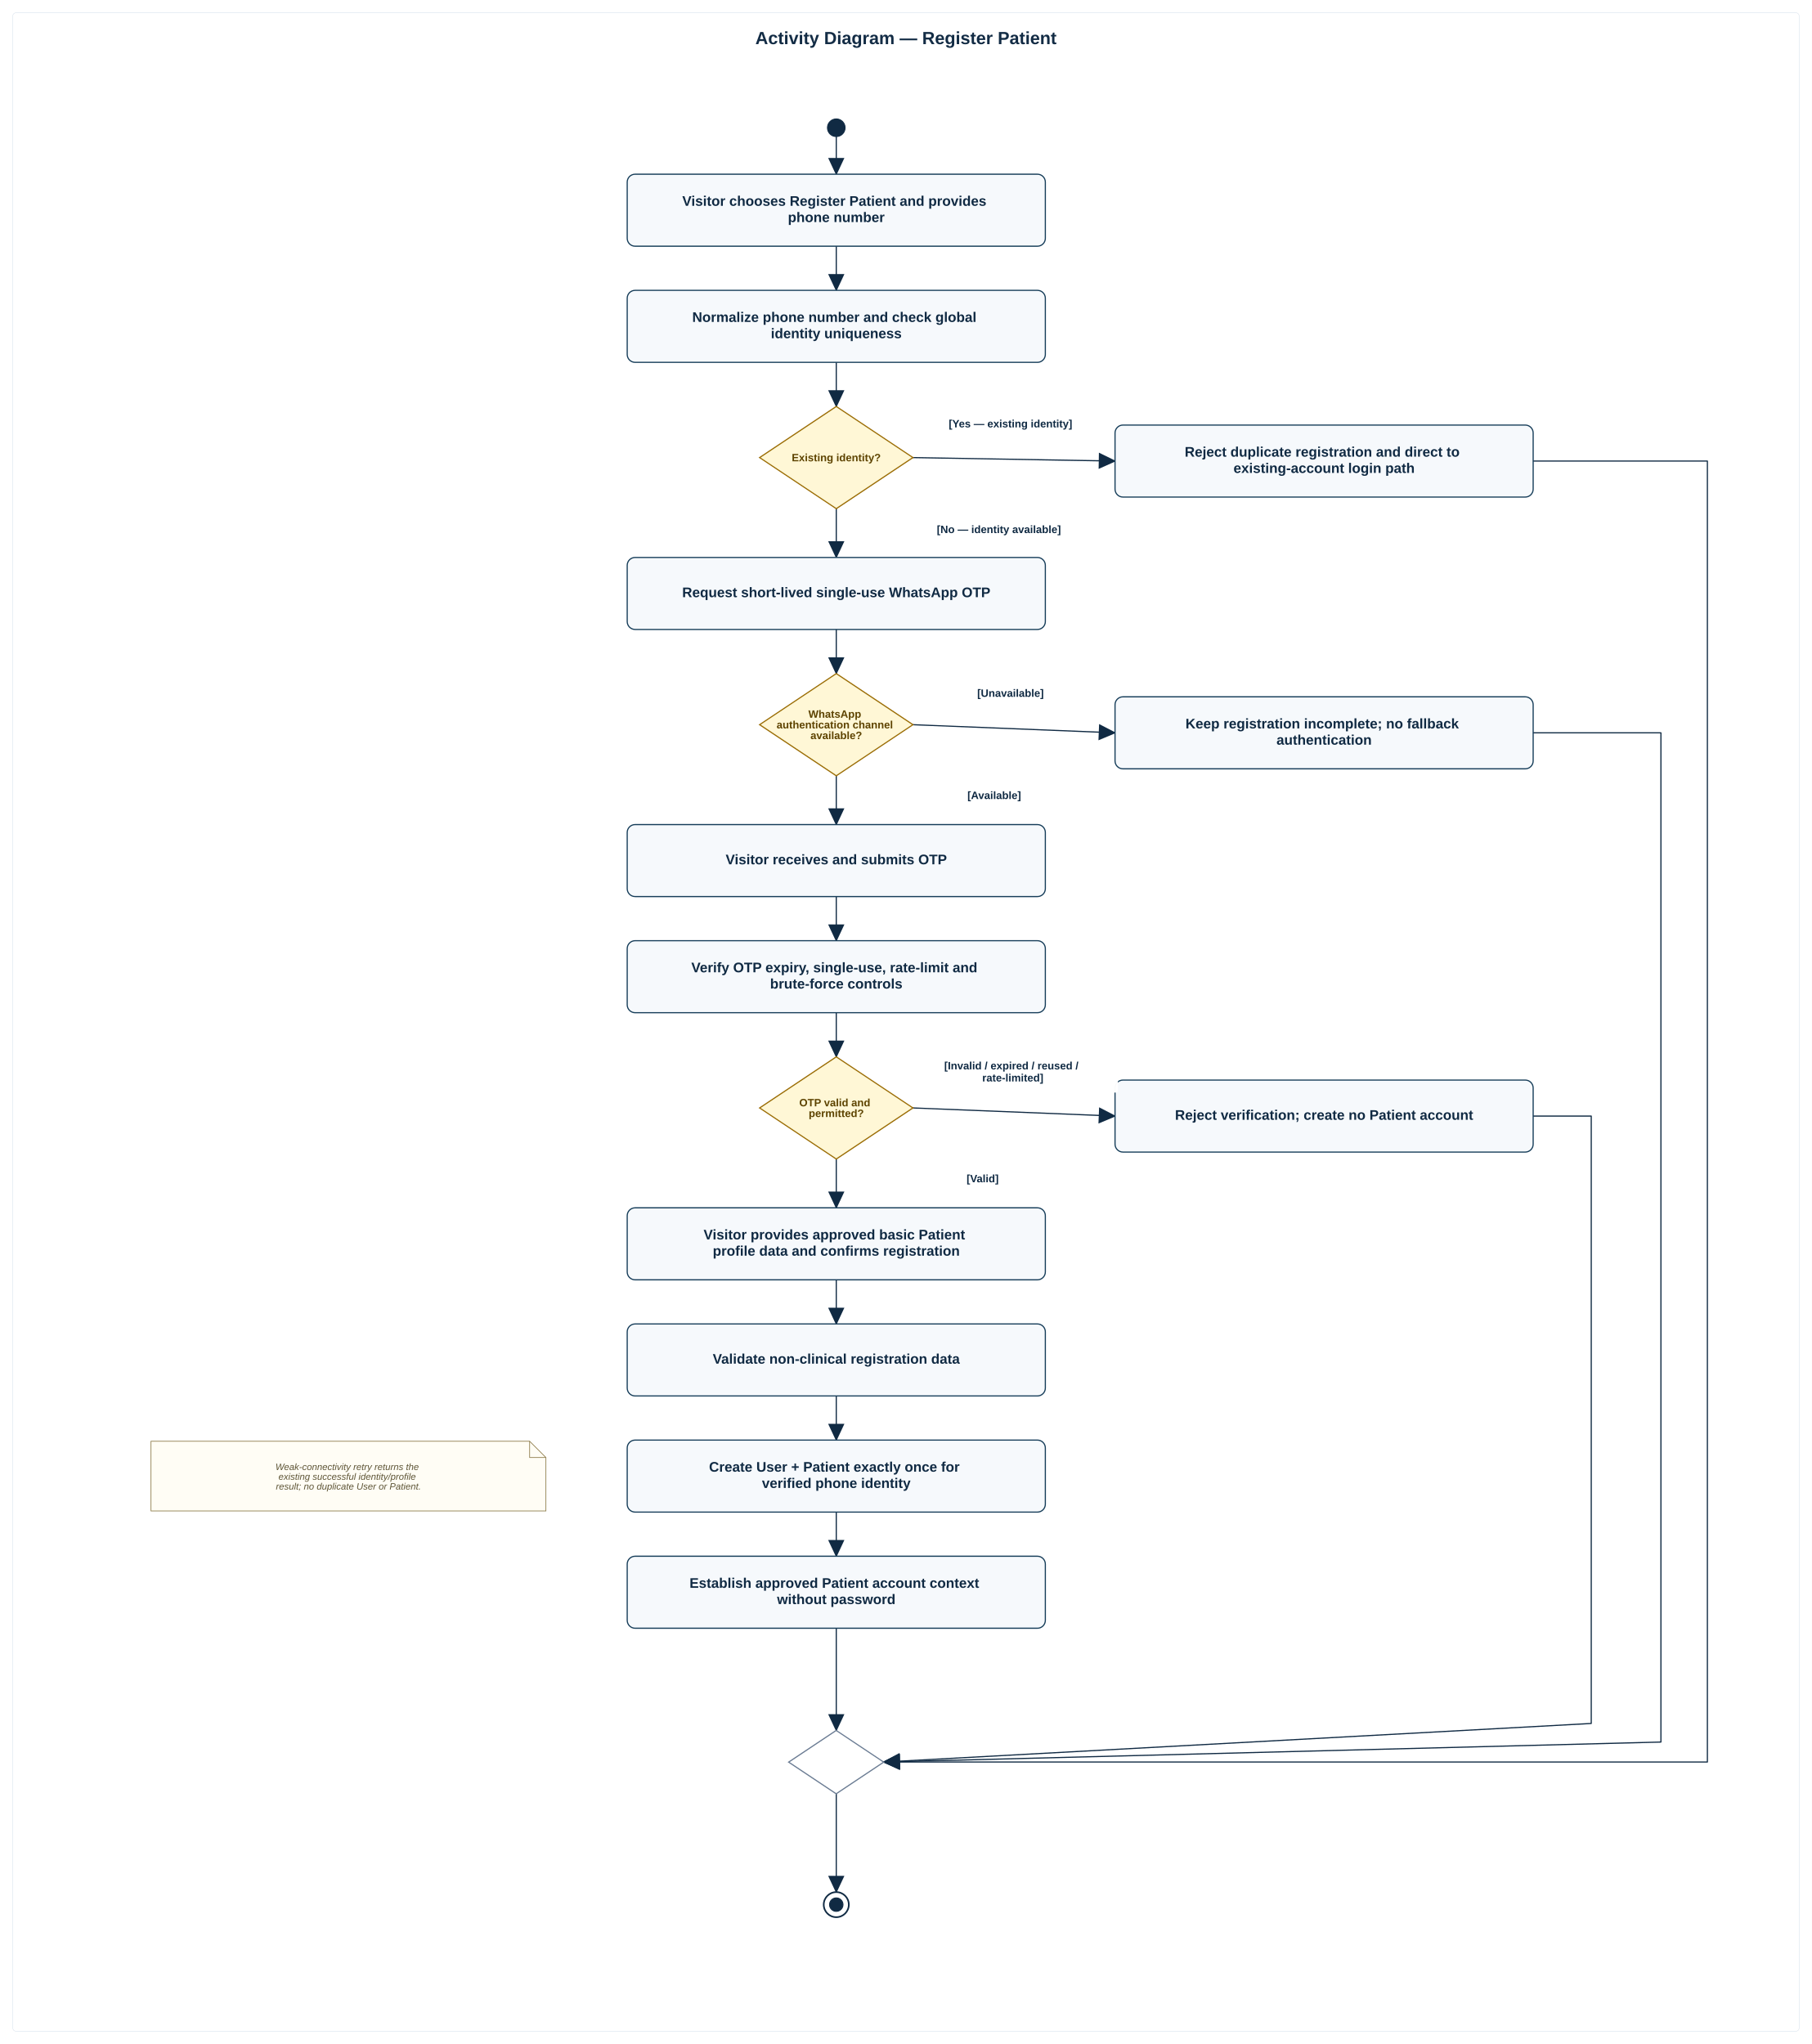
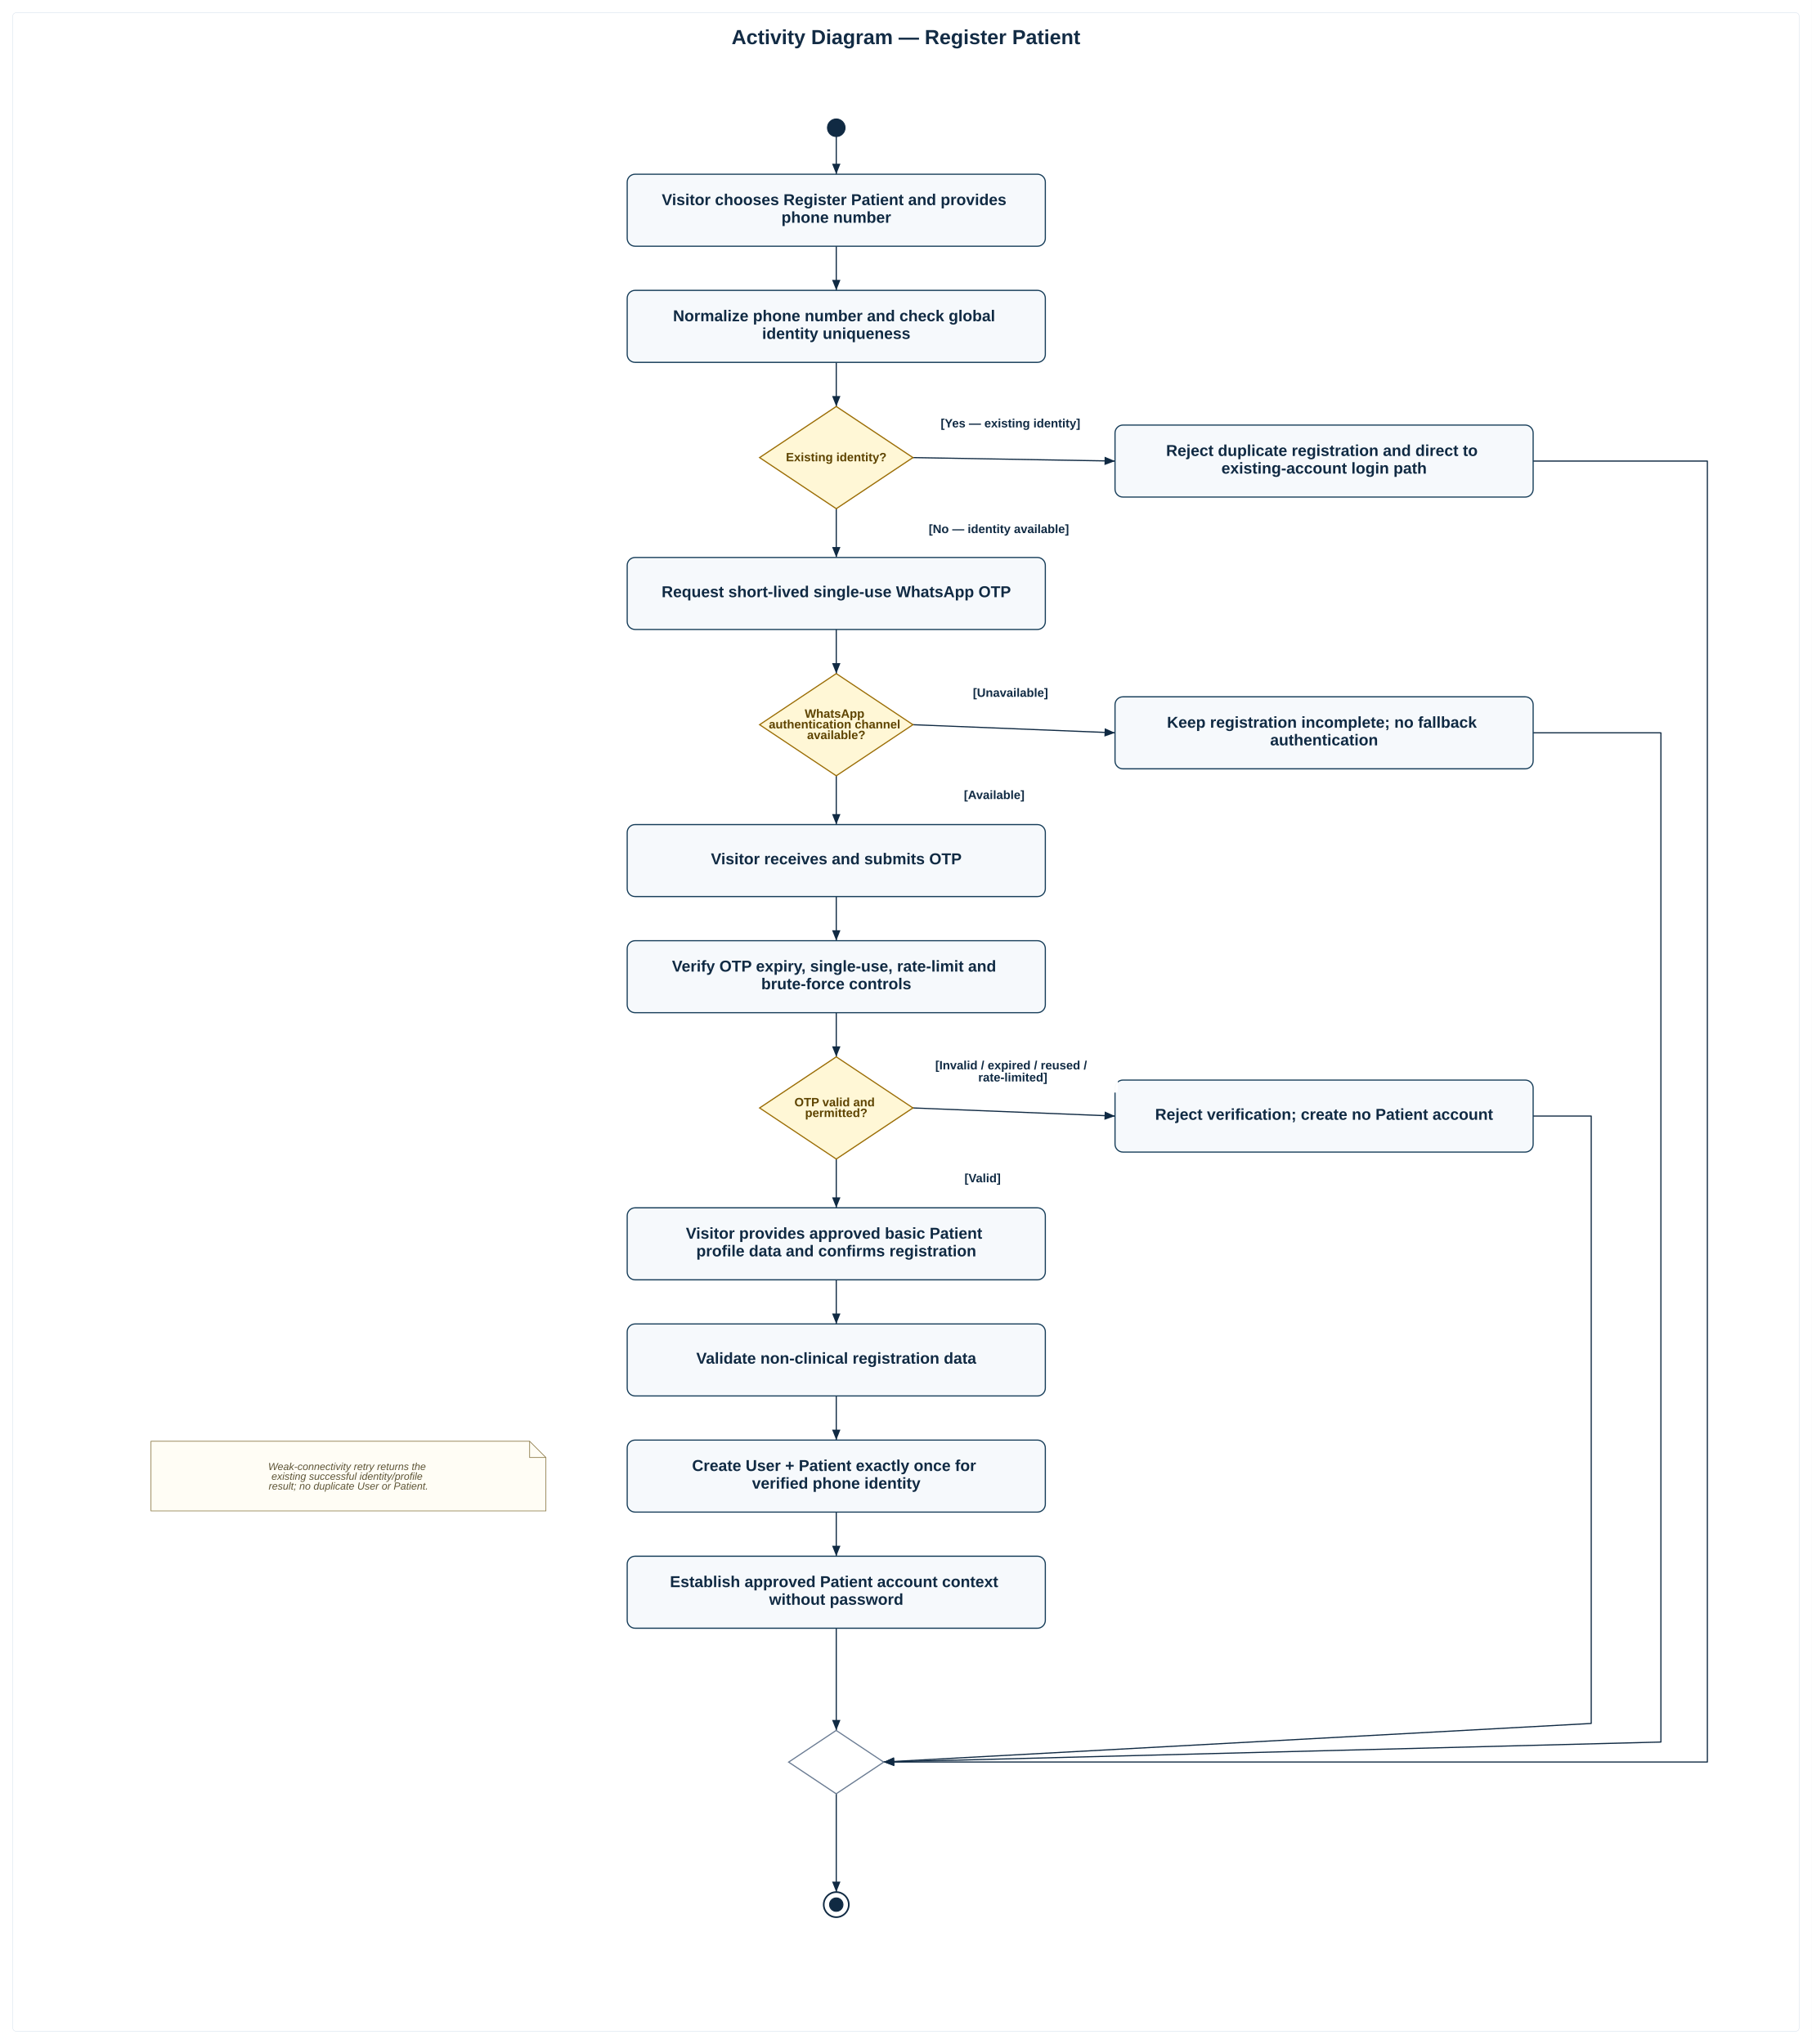
- <svg xmlns="http://www.w3.org/2000/svg" width="7800" height="8800" viewBox="0 0 7800 8800" role="img" aria-labelledby="diagram-title diagram-description">
+ <svg xmlns="http://www.w3.org/2000/svg" width="7261" height="8192" viewBox="0 0 7800 8800" role="img" aria-labelledby="diagram-title diagram-description">
  <defs>
    <style>
      .page { fill:#FFFFFF; } .page-border { fill:none; stroke:#D9E2EC; stroke-width:2; }
-       .page-title { font-family:Arial,sans-serif; font-size:76px; font-weight:700; fill:#132C45; }
-       .action-box { fill:#F6F9FC; stroke:#163D59; stroke-width:5; } .action-text { font-family:Arial,sans-serif; font-size:60px; font-weight:600; fill:#102A43; }
-       .decision-box { fill:#FFF7D6; stroke:#9B6D05; stroke-width:5; } .decision-text { font-family:Arial,sans-serif; font-size:46px; font-weight:700; fill:#5D4300; }
+       .page-title { font-family:Arial,sans-serif; font-size:88px; font-weight:700; fill:#132C45; }
+       .action-box { fill:#F6F9FC; stroke:#163D59; stroke-width:5; } .action-text { font-family:Arial,sans-serif; font-size:68px; font-weight:600; fill:#102A43; }
+       .decision-box { fill:#FFF7D6; stroke:#9B6D05; stroke-width:5; } .decision-text { font-family:Arial,sans-serif; font-size:52px; font-weight:700; fill:#5D4300; }
      .merge-box { fill:#FFFFFF; stroke:#6B7C93; stroke-width:5; } .merge-text { font-family:Arial,sans-serif; font-size:38px; font-weight:600; fill:#334E68; }
      .initial-node,.final-core { fill:#102A43; stroke:#102A43; stroke-width:4; } .final-ring { fill:#FFFFFF; stroke:#102A43; stroke-width:7; }
      .control-flow { fill:none; stroke:#102A43; stroke-width:5; stroke-linejoin:round; stroke-linecap:round; }
-       .label-bg { fill:#FFFFFF; opacity:.98; } .guard-text { font-family:Arial,sans-serif; font-size:46px; font-weight:700; fill:#102A43; }
-       .note-box { fill:#FFFDF5; stroke:#8C7A48; stroke-width:3; } .note-fold { fill:none; stroke:#8C7A48; stroke-width:3; } .note-text { font-family:Arial,sans-serif; font-size:40px; font-style:italic; fill:#5D5435; }
+       .label-bg { fill:#FFFFFF; opacity:.98; } .guard-text { font-family:Arial,sans-serif; font-size:52px; font-weight:700; fill:#102A43; }
+       .note-box { fill:#FFFDF5; stroke:#8C7A48; stroke-width:3; } .note-fold { fill:none; stroke:#8C7A48; stroke-width:3; } .note-text { font-family:Arial,sans-serif; font-size:44px; font-style:italic; fill:#5D5435; }
    </style>
-     <marker id="activity-arrow" markerWidth="16" markerHeight="14" refX="14" refY="7" orient="auto" markerUnits="strokeWidth">
-       <path d="M 0 0 L 15 7 L 0 14 Z" fill="#102A43" />
+     <marker id="activity-arrow" viewBox="0 0 16 14" markerWidth="48" markerHeight="42" refX="16" refY="7" orient="auto" markerUnits="userSpaceOnUse">
+       <path d="M 1 1 L 16 7 L 1 13 Z" fill="#102A43" />
    </marker>
  </defs>
  <rect x="0" y="0" width="7800" height="8800" class="page" />
  <rect x="55" y="55" width="7690" height="8690" rx="14" class="page-border" />
  <text x="3900" y="190" class="page-title" text-anchor="middle">Activity Diagram — Register Patient</text>
  <g aria-label="Activity control flows">
    <g id="relation.ad01.f01" data-kind="control-flow" data-semantic-id="relation.ad01.f01" data-source="activity.ad01.initial" data-target="activity.ad01.a01" aria-label="Control flow">
      <polyline points="3600,588 3600,750" class="control-flow" marker-end="url(#activity-arrow)" />
    </g>
    <g id="relation.ad01.f02" data-kind="control-flow" data-semantic-id="relation.ad01.f02" data-source="activity.ad01.a01" data-target="activity.ad01.a02" aria-label="Control flow">
      <polyline points="3600,1060 3600,1250" class="control-flow" marker-end="url(#activity-arrow)" />
    </g>
    <g id="relation.ad01.f03" data-kind="control-flow" data-semantic-id="relation.ad01.f03" data-source="activity.ad01.a02" data-target="activity.ad01.d01" aria-label="Control flow">
      <polyline points="3600,1560 3600,1750" class="control-flow" marker-end="url(#activity-arrow)" />
    </g>
    <g id="relation.ad01.f04" data-kind="control-flow" data-semantic-id="relation.ad01.f04" data-source="activity.ad01.d01" data-target="activity.ad01.a03" aria-label="[Yes — existing identity]">
      <polyline points="3930,1970 4800,1985" class="control-flow" marker-end="url(#activity-arrow)" />
    </g>
    <g id="relation.ad01.f05" data-kind="control-flow" data-semantic-id="relation.ad01.f05" data-source="activity.ad01.a03" data-target="activity.ad01.mend" aria-label="Control flow">
      <polyline points="6600,1985 7350,1985 7350,7586 3804,7586" class="control-flow" marker-end="url(#activity-arrow)" />
    </g>
    <g id="relation.ad01.f06" data-kind="control-flow" data-semantic-id="relation.ad01.f06" data-source="activity.ad01.d01" data-target="activity.ad01.a04" aria-label="[No — identity available]">
      <polyline points="3600,2190 3600,2400" class="control-flow" marker-end="url(#activity-arrow)" />
    </g>
    <g id="relation.ad01.f07" data-kind="control-flow" data-semantic-id="relation.ad01.f07" data-source="activity.ad01.a04" data-target="activity.ad01.d02" aria-label="Control flow">
      <polyline points="3600,2710 3600,2900" class="control-flow" marker-end="url(#activity-arrow)" />
    </g>
    <g id="relation.ad01.f08" data-kind="control-flow" data-semantic-id="relation.ad01.f08" data-source="activity.ad01.d02" data-target="activity.ad01.a05" aria-label="[Unavailable]">
      <polyline points="3930,3120 4800,3155" class="control-flow" marker-end="url(#activity-arrow)" />
    </g>
    <g id="relation.ad01.f09" data-kind="control-flow" data-semantic-id="relation.ad01.f09" data-source="activity.ad01.a05" data-target="activity.ad01.mend" aria-label="Control flow">
      <polyline points="6600,3155 7150,3155 7150,7500 3804,7586" class="control-flow" marker-end="url(#activity-arrow)" />
    </g>
    <g id="relation.ad01.f10" data-kind="control-flow" data-semantic-id="relation.ad01.f10" data-source="activity.ad01.d02" data-target="activity.ad01.a06" aria-label="[Available]">
      <polyline points="3600,3340 3600,3550" class="control-flow" marker-end="url(#activity-arrow)" />
    </g>
    <g id="relation.ad01.f11" data-kind="control-flow" data-semantic-id="relation.ad01.f11" data-source="activity.ad01.a06" data-target="activity.ad01.a07" aria-label="Control flow">
      <polyline points="3600,3860 3600,4050" class="control-flow" marker-end="url(#activity-arrow)" />
    </g>
    <g id="relation.ad01.f12" data-kind="control-flow" data-semantic-id="relation.ad01.f12" data-source="activity.ad01.a07" data-target="activity.ad01.d03" aria-label="Control flow">
      <polyline points="3600,4360 3600,4550" class="control-flow" marker-end="url(#activity-arrow)" />
    </g>
    <g id="relation.ad01.f13" data-kind="control-flow" data-semantic-id="relation.ad01.f13" data-source="activity.ad01.d03" data-target="activity.ad01.a08" aria-label="[Invalid / expired / reused / rate-limited]">
      <polyline points="3930,4770 4800,4805" class="control-flow" marker-end="url(#activity-arrow)" />
    </g>
    <g id="relation.ad01.f14" data-kind="control-flow" data-semantic-id="relation.ad01.f14" data-source="activity.ad01.a08" data-target="activity.ad01.mend" aria-label="Control flow">
      <polyline points="6600,4805 6850,4805 6850,7420 3804,7586" class="control-flow" marker-end="url(#activity-arrow)" />
    </g>
    <g id="relation.ad01.f15" data-kind="control-flow" data-semantic-id="relation.ad01.f15" data-source="activity.ad01.d03" data-target="activity.ad01.a09" aria-label="[Valid]">
      <polyline points="3600,4990 3600,5200" class="control-flow" marker-end="url(#activity-arrow)" />
    </g>
    <g id="relation.ad01.f16" data-kind="control-flow" data-semantic-id="relation.ad01.f16" data-source="activity.ad01.a09" data-target="activity.ad01.a10" aria-label="Control flow">
      <polyline points="3600,5510 3600,5700" class="control-flow" marker-end="url(#activity-arrow)" />
    </g>
    <g id="relation.ad01.f17" data-kind="control-flow" data-semantic-id="relation.ad01.f17" data-source="activity.ad01.a10" data-target="activity.ad01.a11" aria-label="Control flow">
      <polyline points="3600,6010 3600,6200" class="control-flow" marker-end="url(#activity-arrow)" />
    </g>
    <g id="relation.ad01.f18" data-kind="control-flow" data-semantic-id="relation.ad01.f18" data-source="activity.ad01.a11" data-target="activity.ad01.a12" aria-label="Control flow">
      <polyline points="3600,6510 3600,6700" class="control-flow" marker-end="url(#activity-arrow)" />
    </g>
    <g id="relation.ad01.f19" data-kind="control-flow" data-semantic-id="relation.ad01.f19" data-source="activity.ad01.a12" data-target="activity.ad01.mend" aria-label="Control flow">
      <polyline points="3600,7010 3600,7450" class="control-flow" marker-end="url(#activity-arrow)" />
    </g>
    <g id="relation.ad01.f20" data-kind="control-flow" data-semantic-id="relation.ad01.f20" data-source="activity.ad01.mend" data-target="activity.ad01.final" aria-label="Control flow">
      <polyline points="3600,7723 3600,8146" class="control-flow" marker-end="url(#activity-arrow)" />
    </g>
  </g>
  <g aria-label="Activity nodes">
    <g id="activity.ad01.initial" data-kind="initial" data-semantic-id="activity.ad01.initial" aria-label="Initial Node">
      <circle cx="3600" cy="550" r="38" class="initial-node" />
    </g>
    <g id="activity.ad01.a01" data-kind="action" data-semantic-id="activity.ad01.a01" data-action-name="Visitor chooses Register Patient and provides phone number" aria-label="Visitor chooses Register Patient and provides phone number">
      <rect x="2700" y="750" width="1800" height="310" rx="34" class="action-box" />
-       <text x="3600" y="886" class="action-text" text-anchor="middle">
+       <text x="3600" y="883" class="action-text" text-anchor="middle">
        <tspan x="3600">Visitor chooses Register Patient and provides</tspan>
-         <tspan x="3600" dy="70">phone number</tspan>
+         <tspan x="3600" dy="76">phone number</tspan>
      </text>
    </g>
    <g id="activity.ad01.a02" data-kind="action" data-semantic-id="activity.ad01.a02" data-action-name="Normalize phone number and check global identity uniqueness" aria-label="Normalize phone number and check global identity uniqueness">
      <rect x="2700" y="1250" width="1800" height="310" rx="34" class="action-box" />
-       <text x="3600" y="1386" class="action-text" text-anchor="middle">
+       <text x="3600" y="1383" class="action-text" text-anchor="middle">
        <tspan x="3600">Normalize phone number and check global</tspan>
-         <tspan x="3600" dy="70">identity uniqueness</tspan>
+         <tspan x="3600" dy="76">identity uniqueness</tspan>
      </text>
    </g>
    <g id="activity.ad01.a03" data-kind="action" data-semantic-id="activity.ad01.a03" data-action-name="Reject duplicate registration and direct to existing-account login path" aria-label="Reject duplicate registration and direct to existing-account login path">
      <rect x="4800" y="1830" width="1800" height="310" rx="34" class="action-box" />
-       <text x="5700" y="1966" class="action-text" text-anchor="middle">
+       <text x="5700" y="1963" class="action-text" text-anchor="middle">
        <tspan x="5700">Reject duplicate registration and direct to</tspan>
-         <tspan x="5700" dy="70">existing-account login path</tspan>
+         <tspan x="5700" dy="76">existing-account login path</tspan>
      </text>
    </g>
    <g id="activity.ad01.a04" data-kind="action" data-semantic-id="activity.ad01.a04" data-action-name="Request short-lived single-use WhatsApp OTP" aria-label="Request short-lived single-use WhatsApp OTP">
      <rect x="2700" y="2400" width="1800" height="310" rx="34" class="action-box" />
      <text x="3600" y="2571" class="action-text" text-anchor="middle">
        <tspan x="3600">Request short-lived single-use WhatsApp OTP</tspan>
      </text>
    </g>
    <g id="activity.ad01.a05" data-kind="action" data-semantic-id="activity.ad01.a05" data-action-name="Keep registration incomplete; no fallback authentication" aria-label="Keep registration incomplete; no fallback authentication">
      <rect x="4800" y="3000" width="1800" height="310" rx="34" class="action-box" />
-       <text x="5700" y="3136" class="action-text" text-anchor="middle">
+       <text x="5700" y="3133" class="action-text" text-anchor="middle">
        <tspan x="5700">Keep registration incomplete; no fallback</tspan>
-         <tspan x="5700" dy="70">authentication</tspan>
+         <tspan x="5700" dy="76">authentication</tspan>
      </text>
    </g>
    <g id="activity.ad01.a06" data-kind="action" data-semantic-id="activity.ad01.a06" data-action-name="Visitor receives and submits OTP" aria-label="Visitor receives and submits OTP">
      <rect x="2700" y="3550" width="1800" height="310" rx="34" class="action-box" />
      <text x="3600" y="3721" class="action-text" text-anchor="middle">
        <tspan x="3600">Visitor receives and submits OTP</tspan>
      </text>
    </g>
    <g id="activity.ad01.a07" data-kind="action" data-semantic-id="activity.ad01.a07" data-action-name="Verify OTP expiry, single-use, rate-limit and brute-force controls" aria-label="Verify OTP expiry, single-use, rate-limit and brute-force controls">
      <rect x="2700" y="4050" width="1800" height="310" rx="34" class="action-box" />
-       <text x="3600" y="4186" class="action-text" text-anchor="middle">
+       <text x="3600" y="4183" class="action-text" text-anchor="middle">
        <tspan x="3600">Verify OTP expiry, single-use, rate-limit and</tspan>
-         <tspan x="3600" dy="70">brute-force controls</tspan>
+         <tspan x="3600" dy="76">brute-force controls</tspan>
      </text>
    </g>
    <g id="activity.ad01.a08" data-kind="action" data-semantic-id="activity.ad01.a08" data-action-name="Reject verification; create no Patient account" aria-label="Reject verification; create no Patient account">
      <rect x="4800" y="4650" width="1800" height="310" rx="34" class="action-box" />
      <text x="5700" y="4821" class="action-text" text-anchor="middle">
        <tspan x="5700">Reject verification; create no Patient account</tspan>
      </text>
    </g>
    <g id="activity.ad01.a09" data-kind="action" data-semantic-id="activity.ad01.a09" data-action-name="Visitor provides approved basic Patient profile data and confirms registration" aria-label="Visitor provides approved basic Patient profile data and confirms registration">
      <rect x="2700" y="5200" width="1800" height="310" rx="34" class="action-box" />
-       <text x="3600" y="5336" class="action-text" text-anchor="middle">
+       <text x="3600" y="5333" class="action-text" text-anchor="middle">
        <tspan x="3600">Visitor provides approved basic Patient</tspan>
-         <tspan x="3600" dy="70">profile data and confirms registration</tspan>
+         <tspan x="3600" dy="76">profile data and confirms registration</tspan>
      </text>
    </g>
    <g id="activity.ad01.a10" data-kind="action" data-semantic-id="activity.ad01.a10" data-action-name="Validate non-clinical registration data" aria-label="Validate non-clinical registration data">
      <rect x="2700" y="5700" width="1800" height="310" rx="34" class="action-box" />
      <text x="3600" y="5871" class="action-text" text-anchor="middle">
        <tspan x="3600">Validate non-clinical registration data</tspan>
      </text>
    </g>
    <g id="activity.ad01.a11" data-kind="action" data-semantic-id="activity.ad01.a11" data-action-name="Create User + Patient exactly once for verified phone identity" aria-label="Create User + Patient exactly once for verified phone identity">
      <rect x="2700" y="6200" width="1800" height="310" rx="34" class="action-box" />
-       <text x="3600" y="6336" class="action-text" text-anchor="middle">
+       <text x="3600" y="6333" class="action-text" text-anchor="middle">
        <tspan x="3600">Create User + Patient exactly once for</tspan>
-         <tspan x="3600" dy="70">verified phone identity</tspan>
+         <tspan x="3600" dy="76">verified phone identity</tspan>
      </text>
    </g>
    <g id="activity.ad01.a12" data-kind="action" data-semantic-id="activity.ad01.a12" data-action-name="Establish approved Patient account context without password" aria-label="Establish approved Patient account context without password">
      <rect x="2700" y="6700" width="1800" height="310" rx="34" class="action-box" />
-       <text x="3600" y="6836" class="action-text" text-anchor="middle">
+       <text x="3600" y="6833" class="action-text" text-anchor="middle">
        <tspan x="3600">Establish approved Patient account context</tspan>
-         <tspan x="3600" dy="70">without password</tspan>
+         <tspan x="3600" dy="76">without password</tspan>
      </text>
    </g>
    <g id="activity.ad01.d01" data-kind="decision" data-semantic-id="activity.ad01.d01" data-node-name="Existing identity?" aria-label="Existing identity?">
      <polygon points="3600,1750 3930,1970 3600,2190 3270,1970" class="decision-box" />
      <text x="3600" y="1986" class="decision-text" text-anchor="middle">
        <tspan x="3600">Existing identity?</tspan>
      </text>
    </g>
    <g id="activity.ad01.d02" data-kind="decision" data-semantic-id="activity.ad01.d02" data-node-name="WhatsApp authentication channel available?" aria-label="WhatsApp authentication channel available?">
      <polygon points="3600,2900 3930,3120 3600,3340 3270,3120" class="decision-box" />
      <text x="3600" y="3090" class="decision-text" text-anchor="middle">
        <tspan x="3600">WhatsApp</tspan>
        <tspan x="3600" dy="46">authentication channel</tspan>
        <tspan x="3600" dy="46">available?</tspan>
      </text>
    </g>
    <g id="activity.ad01.d03" data-kind="decision" data-semantic-id="activity.ad01.d03" data-node-name="OTP valid and permitted?" aria-label="OTP valid and permitted?">
      <polygon points="3600,4550 3930,4770 3600,4990 3270,4770" class="decision-box" />
      <text x="3600" y="4763" class="decision-text" text-anchor="middle">
        <tspan x="3600">OTP valid and</tspan>
        <tspan x="3600" dy="46">permitted?</tspan>
      </text>
    </g>
    <g id="activity.ad01.mend" data-kind="merge" data-semantic-id="activity.ad01.mend" data-node-name="End-path merge" aria-label="End-path merge">
      <polygon points="3599.6,7450 3804.2,7586.4 3599.6,7722.8 3395,7586.4" class="merge-box" />
    </g>
    <g id="activity.ad01.note-idempotency" data-kind="note" data-semantic-id="activity.ad01.note-idempotency" data-note-name="Weak-connectivity retry returns the existing successful identity/profile result; no duplicate User or Patient." aria-label="Weak-connectivity retry returns the existing successful identity/profile result; no duplicate User or Patient.">
      <path d="M 650 6205 H 2280 L 2350 6275 V 6505 H 650 Z" class="note-box" />
      <polyline points="2280,6205 2280,6275 2350,6275" class="note-fold" />
      <text x="1500" y="6329" class="note-text" text-anchor="middle">
        <tspan x="1500">Weak-connectivity retry returns the</tspan>
        <tspan x="1500" dy="42">existing successful identity/profile</tspan>
        <tspan x="1500" dy="42">result; no duplicate User or Patient.</tspan>
      </text>
    </g>
    <g id="activity.ad01.final" data-kind="final" data-semantic-id="activity.ad01.final" aria-label="Activity Final">
      <circle cx="3600" cy="8200" r="54" class="final-ring" />
      <circle cx="3600" cy="8200" r="29" class="final-core" />
    </g>
  </g>
  <g aria-label="Decision guards">
    <g data-kind="guard-label" data-relation-id="relation.ad01.f04" aria-label="[Yes — existing identity]">
      <rect x="3955.5" y="1802" width="789" height="86" rx="8" class="label-bg" />
      <text x="4350" y="1840" class="guard-text" text-anchor="middle">
        <tspan x="4350">[Yes — existing identity]</tspan>
      </text>
    </g>
    <g data-kind="guard-label" data-relation-id="relation.ad01.f06" aria-label="[No — identity available]">
      <rect x="3905.5" y="2257" width="789" height="86" rx="8" class="label-bg" />
      <text x="4300" y="2295" class="guard-text" text-anchor="middle">
        <tspan x="4300">[No — identity available]</tspan>
      </text>
    </g>
    <g data-kind="guard-label" data-relation-id="relation.ad01.f08" aria-label="[Unavailable]">
      <rect x="4129.5" y="2962" width="441" height="86" rx="8" class="label-bg" />
      <text x="4350" y="3000" class="guard-text" text-anchor="middle">
        <tspan x="4350">[Unavailable]</tspan>
      </text>
    </g>
    <g data-kind="guard-label" data-relation-id="relation.ad01.f10" aria-label="[Available]">
      <rect x="4088.5" y="3402" width="383" height="86" rx="8" class="label-bg" />
      <text x="4280" y="3440" class="guard-text" text-anchor="middle">
        <tspan x="4280">[Available]</tspan>
      </text>
    </g>
    <g data-kind="guard-label" data-relation-id="relation.ad01.f13" aria-label="[Invalid / expired / reused / rate-limited]">
      <rect x="3907.5" y="4566" width="905" height="138" rx="8" class="label-bg" />
      <text x="4360" y="4604" class="guard-text" text-anchor="middle">
        <tspan x="4360">[Invalid / expired / reused /</tspan>
        <tspan x="4360" dy="52">rate-limited]</tspan>
      </text>
    </g>
    <g data-kind="guard-label" data-relation-id="relation.ad01.f15" aria-label="[Valid]">
      <rect x="4090" y="5052" width="280" height="86" rx="8" class="label-bg" />
      <text x="4230" y="5090" class="guard-text" text-anchor="middle">
        <tspan x="4230">[Valid]</tspan>
      </text>
    </g>
  </g>
</svg>
